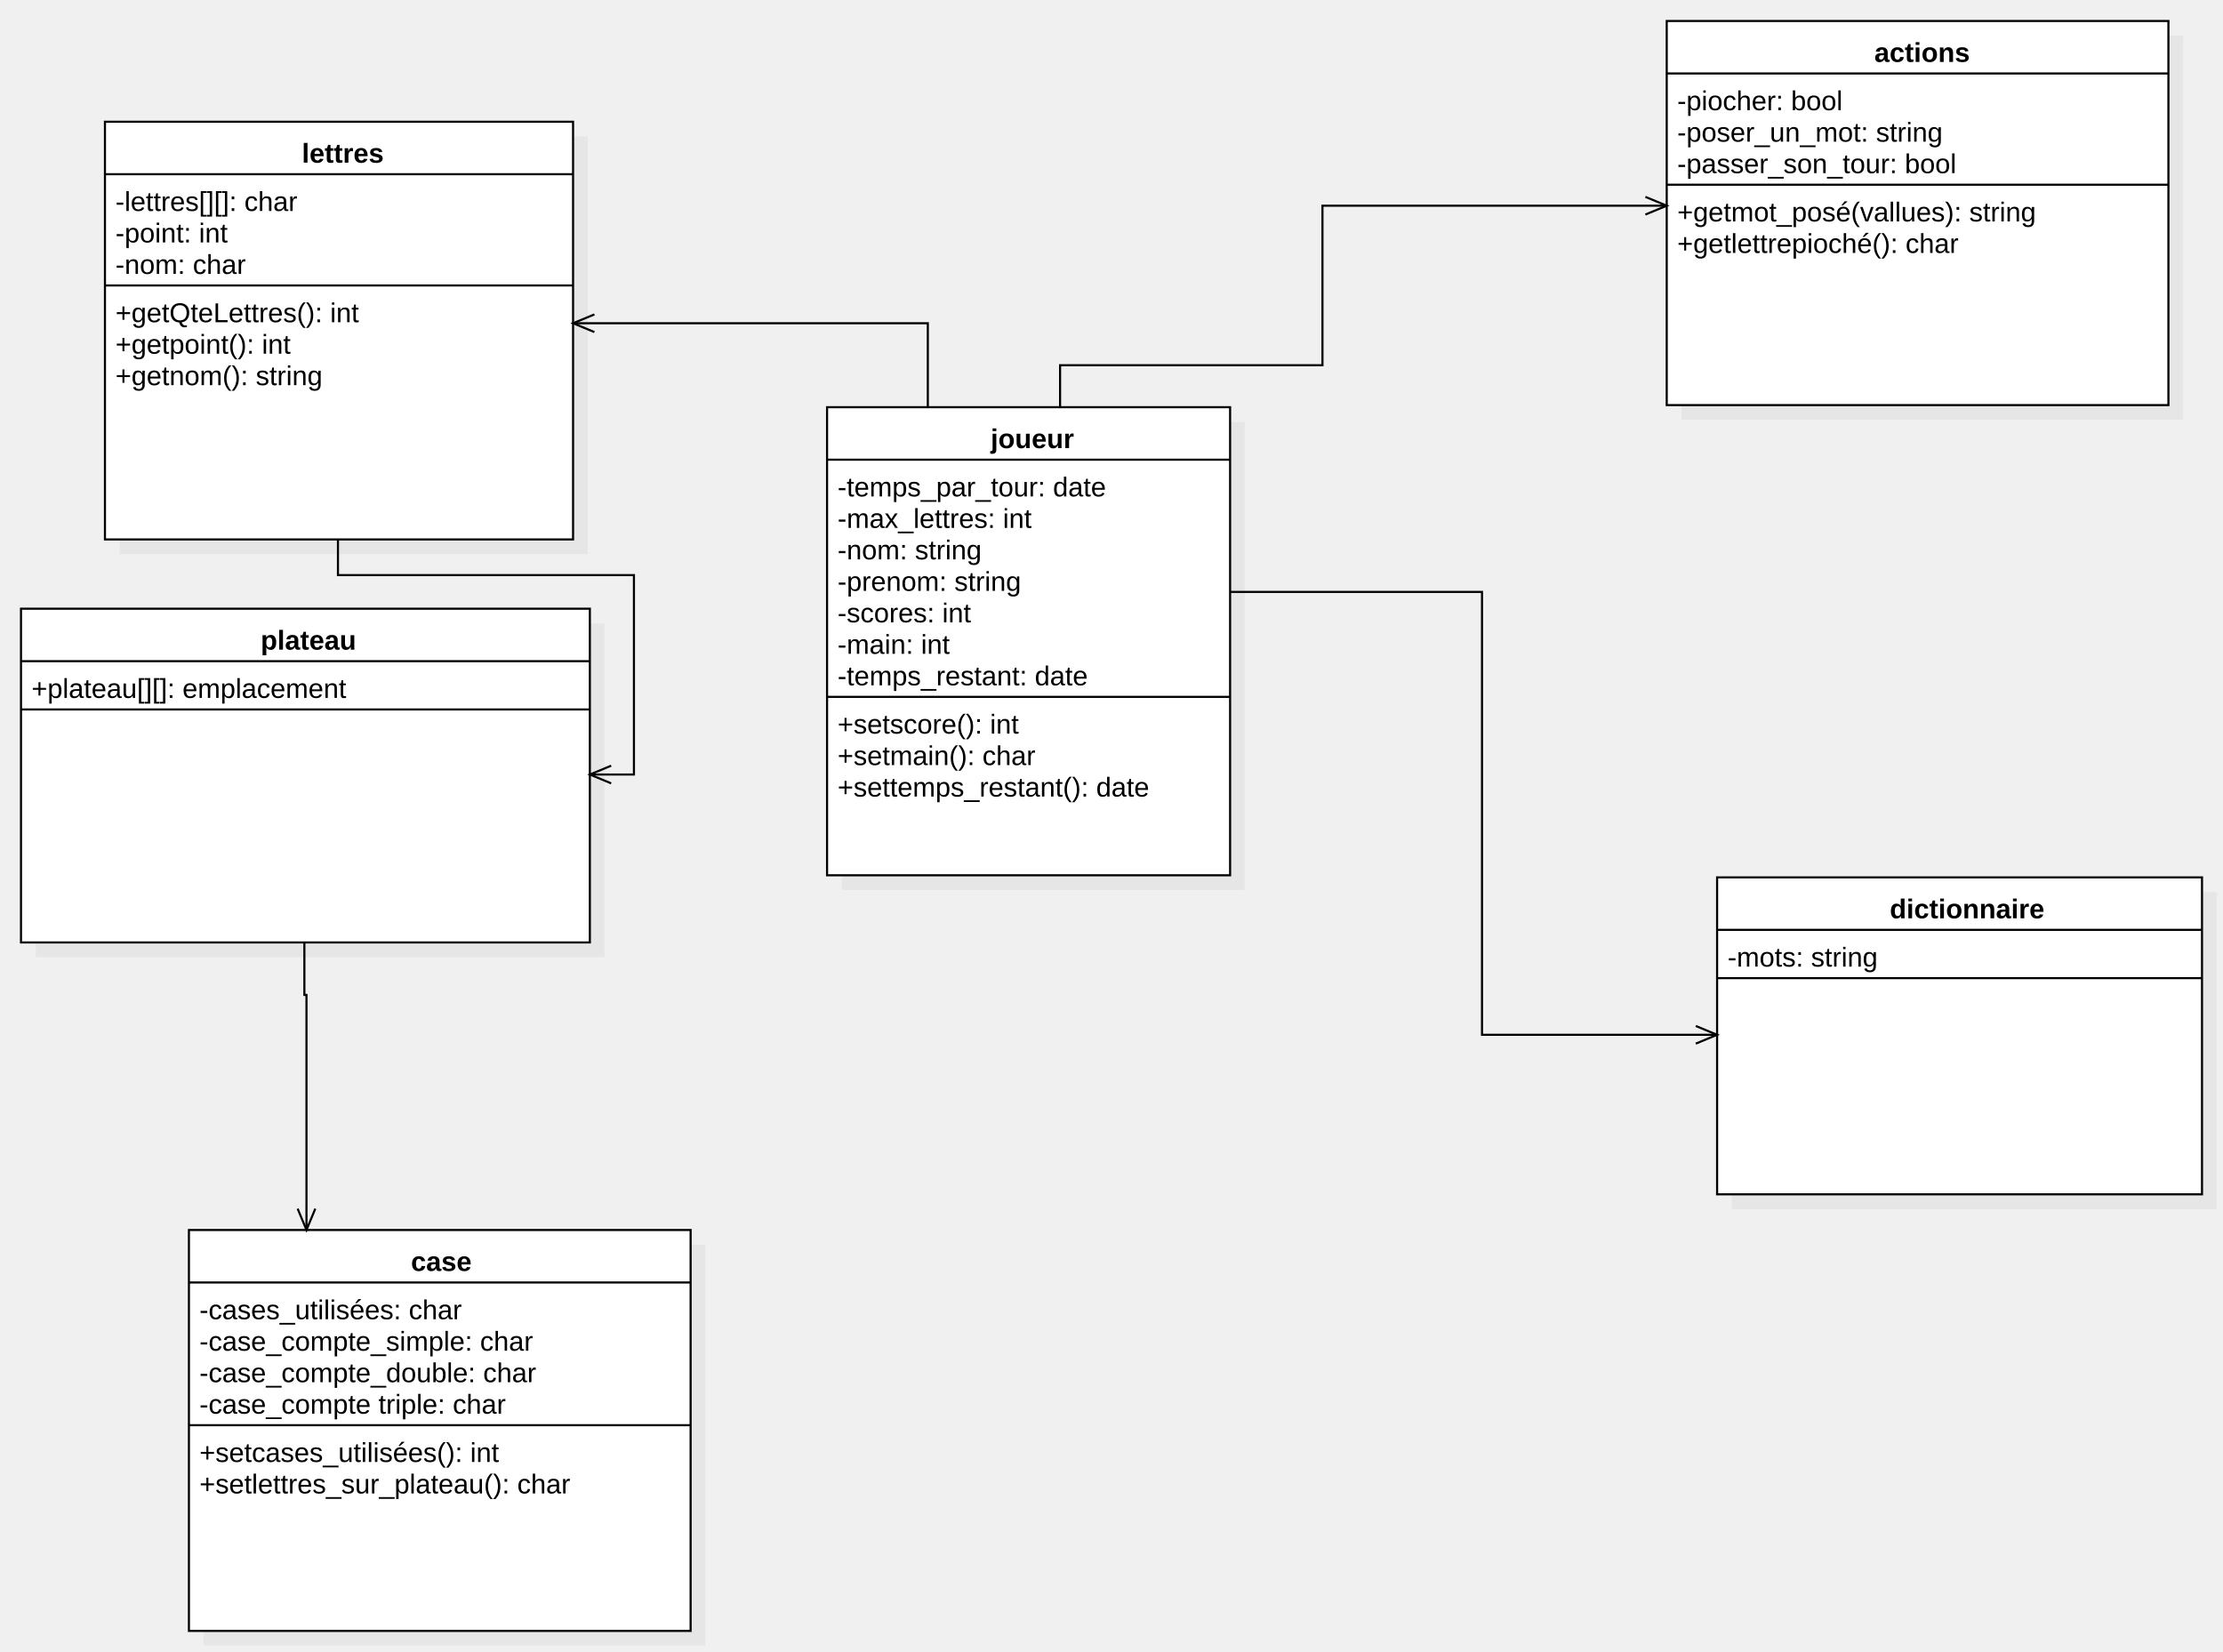
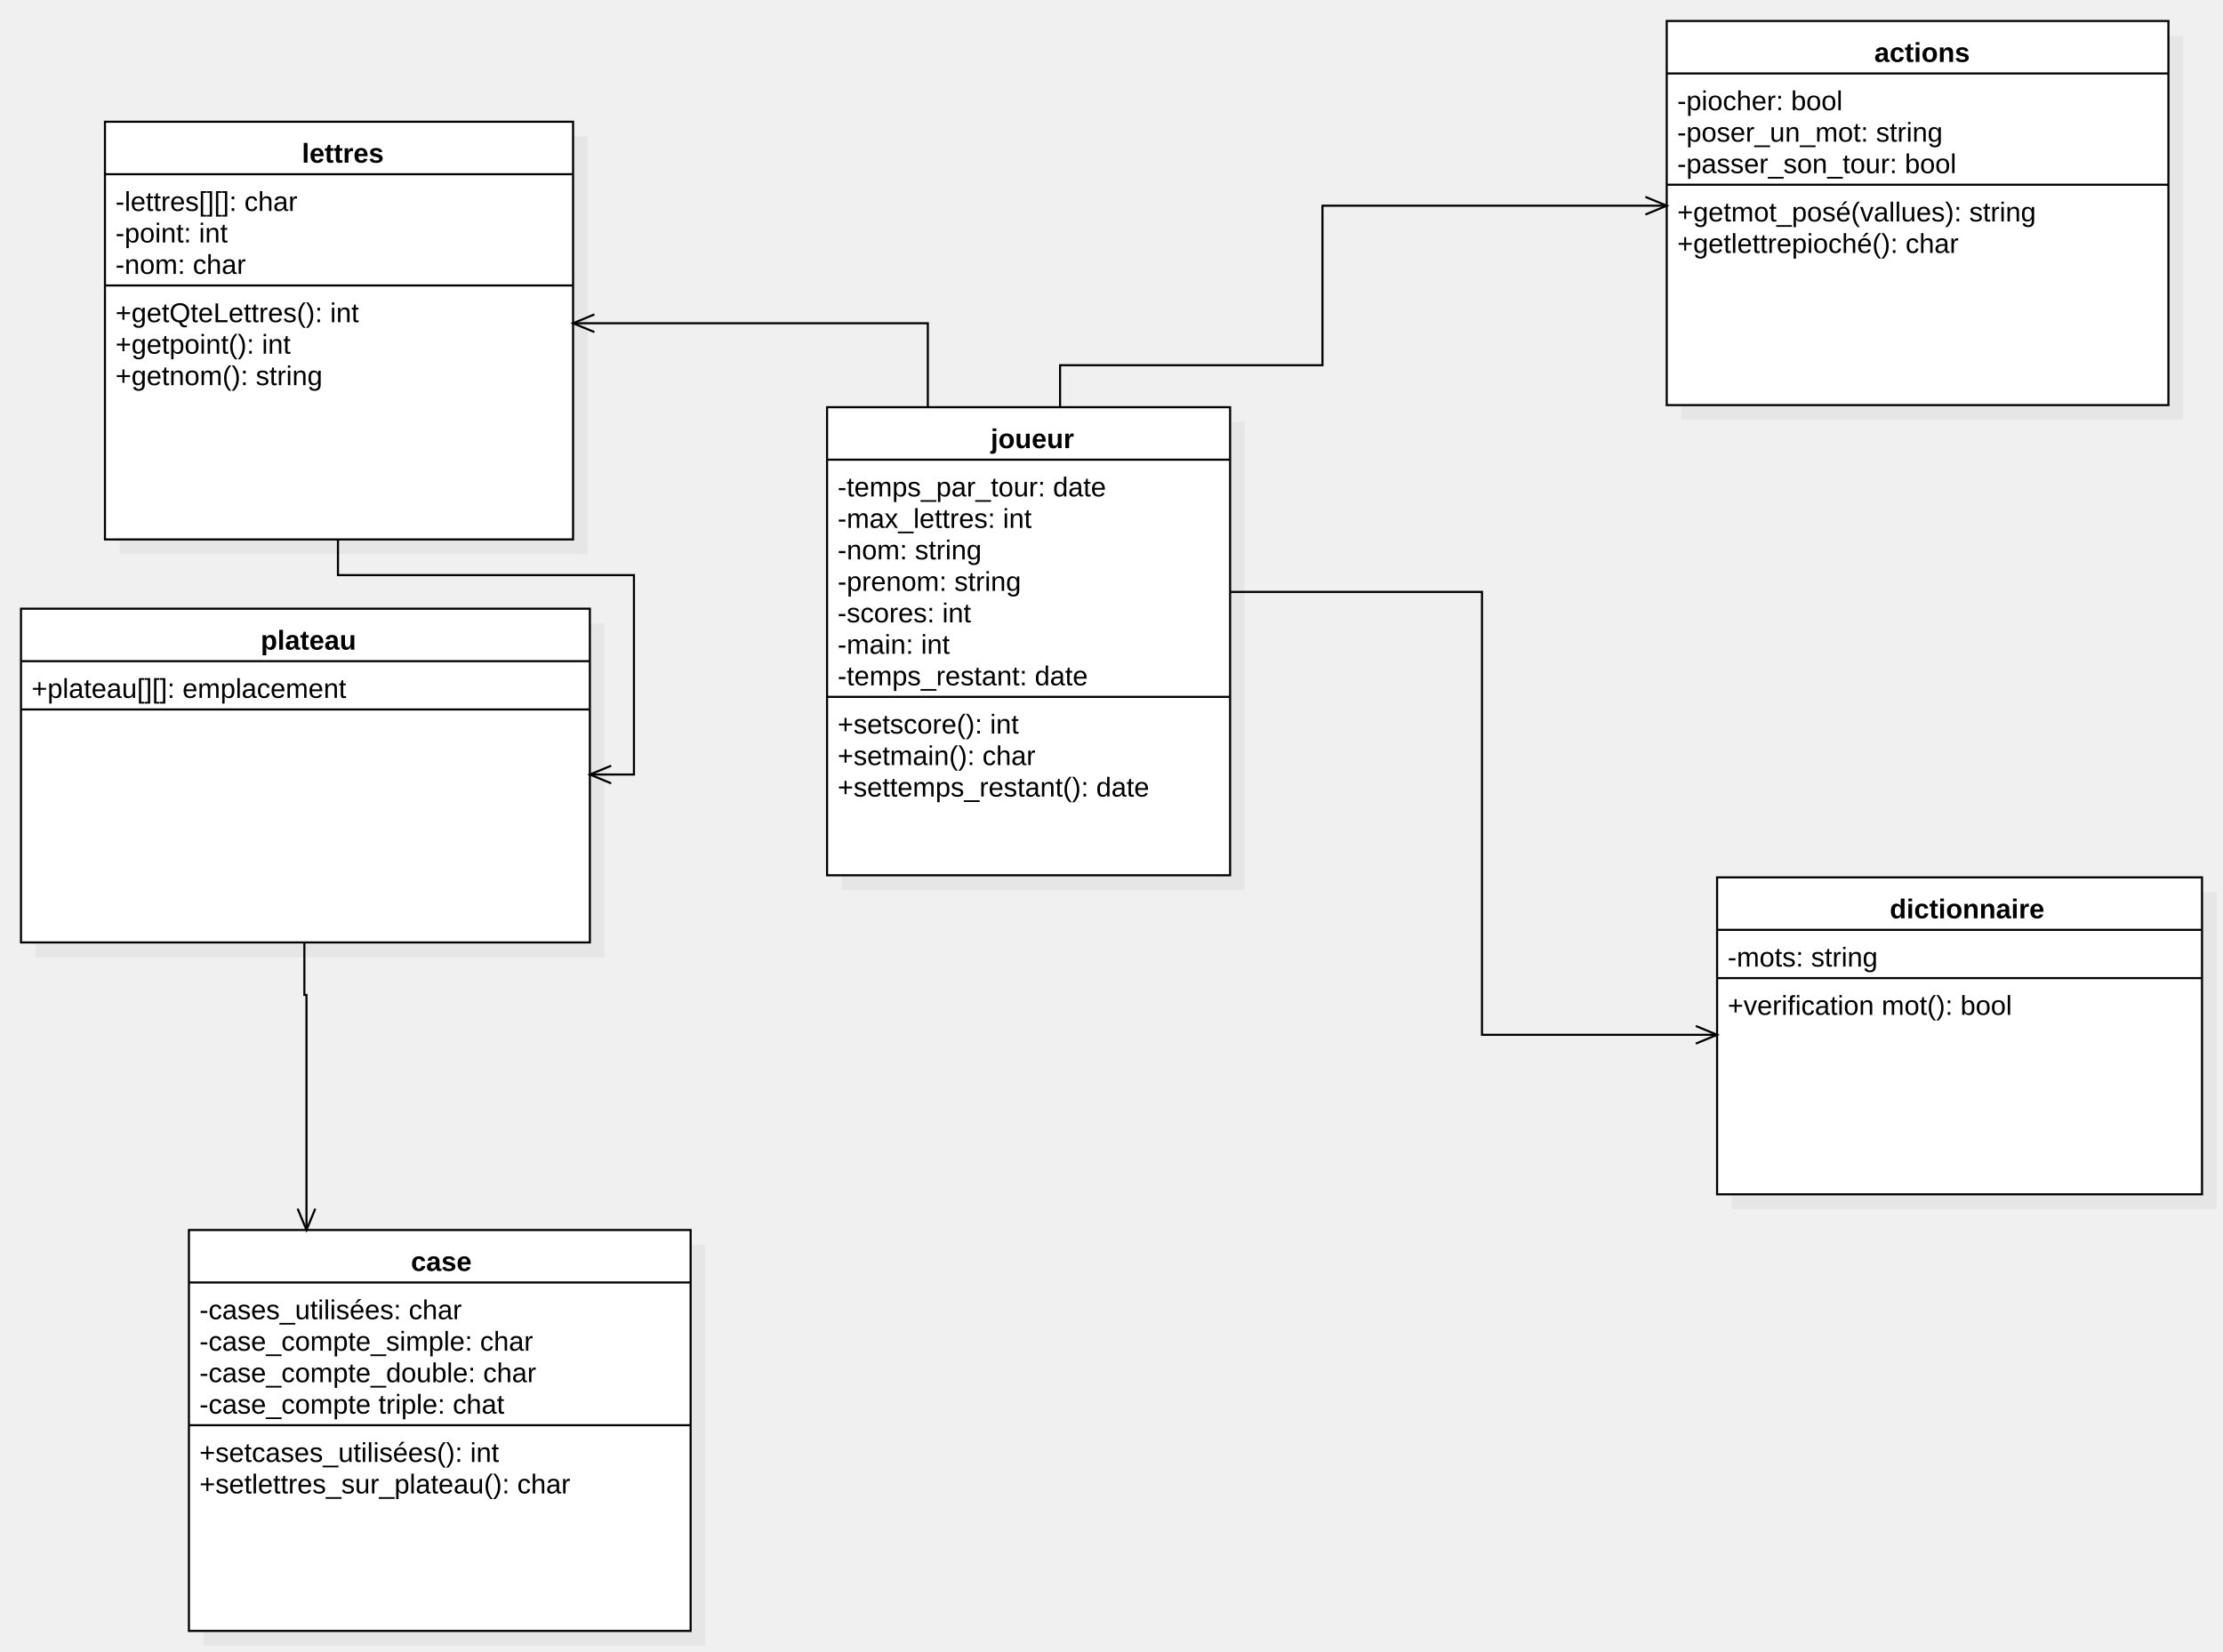
<svg xmlns="http://www.w3.org/2000/svg" version="1.1" width="1059" height="787">
  <defs />
  <g>
    <g transform="translate(-182,-14) scale(1,1)">
      <rect fill="#C0C0C0" stroke="none" x="583" y="215" width="192" height="223" opacity="0.2" />
    </g>
    <g transform="translate(-182,-14) scale(1,1)">
      <rect fill="#ffffff" stroke="none" x="576" y="208" width="192" height="223" />
    </g>
    <g transform="translate(-182,-14) scale(1,1)">
      <path fill="none" stroke="#000000" d="M 576 208 L 768 208 L 768 431 L 576 431 L 576 208 Z Z" stroke-miterlimit="10" />
    </g>
    <g transform="translate(-182,-14) scale(1,1)">
      <path fill="none" stroke="#000000" d="M 576 233 L 768 233" stroke-miterlimit="10" />
    </g>
    <g transform="translate(-182,-14) scale(1,1)">
      <path fill="none" stroke="#000000" d="M 576 346 L 768 346" stroke-miterlimit="10" />
    </g>
    <g transform="translate(-182,-14) scale(1,1)">
      <g>
        <path fill="none" stroke="none" />
        <text fill="#000000" stroke="none" font-family="Arial" font-size="13px" font-style="normal" font-weight="bold" text-decoration="none" x="653.931" y="227.5">joueur</text>
      </g>
    </g>
    <g transform="translate(-182,-14) scale(1,1)">
      <g>
        <path fill="none" stroke="none" />
        <text fill="#000000" stroke="none" font-family="Arial" font-size="13px" font-style="normal" font-weight="normal" text-decoration="none" x="581" y="250.5">-temps_par_tour: date</text>
      </g>
    </g>
    <g transform="translate(-182,-14) scale(1,1)">
      <g>
        <path fill="none" stroke="none" />
        <text fill="#000000" stroke="none" font-family="Arial" font-size="13px" font-style="normal" font-weight="normal" text-decoration="none" x="581" y="265.5">-max_lettres: int</text>
      </g>
    </g>
    <g transform="translate(-182,-14) scale(1,1)">
      <g>
        <path fill="none" stroke="none" />
        <text fill="#000000" stroke="none" font-family="Arial" font-size="13px" font-style="normal" font-weight="normal" text-decoration="none" x="581" y="280.5">-nom: string</text>
      </g>
    </g>
    <g transform="translate(-182,-14) scale(1,1)">
      <g>
        <path fill="none" stroke="none" />
        <text fill="#000000" stroke="none" font-family="Arial" font-size="13px" font-style="normal" font-weight="normal" text-decoration="none" x="581" y="295.5">-prenom: string</text>
      </g>
    </g>
    <g transform="translate(-182,-14) scale(1,1)">
      <g>
        <path fill="none" stroke="none" />
        <text fill="#000000" stroke="none" font-family="Arial" font-size="13px" font-style="normal" font-weight="normal" text-decoration="none" x="581" y="310.5">-scores: int</text>
      </g>
    </g>
    <g transform="translate(-182,-14) scale(1,1)">
      <g>
        <path fill="none" stroke="none" />
        <text fill="#000000" stroke="none" font-family="Arial" font-size="13px" font-style="normal" font-weight="normal" text-decoration="none" x="581" y="325.5">-main: int</text>
      </g>
    </g>
    <g transform="translate(-182,-14) scale(1,1)">
      <g>
        <path fill="none" stroke="none" />
        <text fill="#000000" stroke="none" font-family="Arial" font-size="13px" font-style="normal" font-weight="normal" text-decoration="none" x="581" y="340.5">-temps_restant: date</text>
      </g>
    </g>
    <g transform="translate(-182,-14) scale(1,1)">
      <g>
        <path fill="none" stroke="none" />
        <text fill="#000000" stroke="none" font-family="Arial" font-size="13px" font-style="normal" font-weight="normal" text-decoration="none" x="581" y="363.5">+setscore(): int</text>
      </g>
    </g>
    <g transform="translate(-182,-14) scale(1,1)">
      <g>
        <path fill="none" stroke="none" />
        <text fill="#000000" stroke="none" font-family="Arial" font-size="13px" font-style="normal" font-weight="normal" text-decoration="none" x="581" y="378.5">+setmain(): char</text>
      </g>
    </g>
    <g transform="translate(-182,-14) scale(1,1)">
      <g>
        <path fill="none" stroke="none" />
        <text fill="#000000" stroke="none" font-family="Arial" font-size="13px" font-style="normal" font-weight="normal" text-decoration="none" x="581" y="393.5">+settemps_restant(): date</text>
      </g>
    </g>
    <g transform="translate(-182,-14) scale(1,1)">
      <rect fill="#C0C0C0" stroke="none" x="239" y="79" width="223" height="199" opacity="0.2" />
    </g>
    <g transform="translate(-182,-14) scale(1,1)">
      <rect fill="#ffffff" stroke="none" x="232" y="72" width="223" height="199" />
    </g>
    <g transform="translate(-182,-14) scale(1,1)">
      <path fill="none" stroke="#000000" d="M 232 72 L 455 72 L 455 271 L 232 271 L 232 72 Z Z" stroke-miterlimit="10" />
    </g>
    <g transform="translate(-182,-14) scale(1,1)">
      <path fill="none" stroke="#000000" d="M 232 97 L 455 97" stroke-miterlimit="10" />
    </g>
    <g transform="translate(-182,-14) scale(1,1)">
      <path fill="none" stroke="#000000" d="M 232 150 L 455 150" stroke-miterlimit="10" />
    </g>
    <g transform="translate(-182,-14) scale(1,1)">
      <g>
        <path fill="none" stroke="none" />
        <text fill="#000000" stroke="none" font-family="Arial" font-size="13px" font-style="normal" font-weight="bold" text-decoration="none" x="325.8" y="91.5">lettres</text>
      </g>
    </g>
    <g transform="translate(-182,-14) scale(1,1)">
      <g>
        <path fill="none" stroke="none" />
        <text fill="#000000" stroke="none" font-family="Arial" font-size="13px" font-style="normal" font-weight="normal" text-decoration="none" x="237" y="114.5">-lettres[][]: char</text>
      </g>
    </g>
    <g transform="translate(-182,-14) scale(1,1)">
      <g>
        <path fill="none" stroke="none" />
        <text fill="#000000" stroke="none" font-family="Arial" font-size="13px" font-style="normal" font-weight="normal" text-decoration="none" x="237" y="129.5">-point: int</text>
      </g>
    </g>
    <g transform="translate(-182,-14) scale(1,1)">
      <g>
        <path fill="none" stroke="none" />
        <text fill="#000000" stroke="none" font-family="Arial" font-size="13px" font-style="normal" font-weight="normal" text-decoration="none" x="237" y="144.5">-nom: char</text>
      </g>
    </g>
    <g transform="translate(-182,-14) scale(1,1)">
      <g>
        <path fill="none" stroke="none" />
        <text fill="#000000" stroke="none" font-family="Arial" font-size="13px" font-style="normal" font-weight="normal" text-decoration="none" x="237" y="167.5">+getQteLettres(): int</text>
      </g>
    </g>
    <g transform="translate(-182,-14) scale(1,1)">
      <g>
        <path fill="none" stroke="none" />
        <text fill="#000000" stroke="none" font-family="Arial" font-size="13px" font-style="normal" font-weight="normal" text-decoration="none" x="237" y="182.5">+getpoint(): int</text>
      </g>
    </g>
    <g transform="translate(-182,-14) scale(1,1)">
      <g>
        <path fill="none" stroke="none" />
        <text fill="#000000" stroke="none" font-family="Arial" font-size="13px" font-style="normal" font-weight="normal" text-decoration="none" x="237" y="197.5">+getnom(): string</text>
      </g>
    </g>
    <g transform="translate(-182,-14) scale(1,1)">
      <rect fill="#C0C0C0" stroke="none" x="279" y="607" width="239" height="191" opacity="0.2" />
    </g>
    <g transform="translate(-182,-14) scale(1,1)">
      <rect fill="#ffffff" stroke="none" x="272" y="600" width="239" height="191" />
    </g>
    <g transform="translate(-182,-14) scale(1,1)">
      <path fill="none" stroke="#000000" d="M 272 600 L 511 600 L 511 791 L 272 791 L 272 600 Z Z" stroke-miterlimit="10" />
    </g>
    <g transform="translate(-182,-14) scale(1,1)">
      <path fill="none" stroke="#000000" d="M 272 625 L 511 625" stroke-miterlimit="10" />
    </g>
    <g transform="translate(-182,-14) scale(1,1)">
      <path fill="none" stroke="#000000" d="M 272 693 L 511 693" stroke-miterlimit="10" />
    </g>
    <g transform="translate(-182,-14) scale(1,1)">
      <g>
        <path fill="none" stroke="none" />
        <text fill="#000000" stroke="none" font-family="Arial" font-size="13px" font-style="normal" font-weight="bold" text-decoration="none" x="377.77" y="619.5">case</text>
      </g>
    </g>
    <g transform="translate(-182,-14) scale(1,1)">
      <g>
        <path fill="none" stroke="none" />
        <text fill="#000000" stroke="none" font-family="Arial" font-size="13px" font-style="normal" font-weight="normal" text-decoration="none" x="277" y="642.5">-cases_utilisées: char</text>
      </g>
    </g>
    <g transform="translate(-182,-14) scale(1,1)">
      <g>
        <path fill="none" stroke="none" />
        <text fill="#000000" stroke="none" font-family="Arial" font-size="13px" font-style="normal" font-weight="normal" text-decoration="none" x="277" y="657.5">-case_compte_simple: char</text>
      </g>
    </g>
    <g transform="translate(-182,-14) scale(1,1)">
      <g>
        <path fill="none" stroke="none" />
        <text fill="#000000" stroke="none" font-family="Arial" font-size="13px" font-style="normal" font-weight="normal" text-decoration="none" x="277" y="672.5">-case_compte_double: char</text>
      </g>
    </g>
    <g transform="translate(-182,-14) scale(1,1)">
      <g>
        <path fill="none" stroke="none" />
-         <text fill="#000000" stroke="none" font-family="Arial" font-size="13px" font-style="normal" font-weight="normal" text-decoration="none" x="277" y="687.5">-case_compte triple: char</text>
+         <text fill="#000000" stroke="none" font-family="Arial" font-size="13px" font-style="normal" font-weight="normal" text-decoration="none" x="277" y="687.5">-case_compte triple: chat</text>
      </g>
    </g>
    <g transform="translate(-182,-14) scale(1,1)">
      <g>
        <path fill="none" stroke="none" />
        <text fill="#000000" stroke="none" font-family="Arial" font-size="13px" font-style="normal" font-weight="normal" text-decoration="none" x="277" y="710.5">+setcases_utilisées(): int</text>
      </g>
    </g>
    <g transform="translate(-182,-14) scale(1,1)">
      <g>
        <path fill="none" stroke="none" />
        <text fill="#000000" stroke="none" font-family="Arial" font-size="13px" font-style="normal" font-weight="normal" text-decoration="none" x="277" y="725.5">+setlettres_sur_plateau(): char</text>
      </g>
    </g>
    <g transform="translate(-182,-14) scale(1,1)">
      <rect fill="#C0C0C0" stroke="none" x="1007" y="439" width="231" height="151" opacity="0.2" />
    </g>
    <g transform="translate(-182,-14) scale(1,1)">
      <rect fill="#ffffff" stroke="none" x="1000" y="432" width="231" height="151" />
    </g>
    <g transform="translate(-182,-14) scale(1,1)">
      <path fill="none" stroke="#000000" d="M 1000 432 L 1231 432 L 1231 583 L 1000 583 L 1000 432 Z Z" stroke-miterlimit="10" />
    </g>
    <g transform="translate(-182,-14) scale(1,1)">
      <path fill="none" stroke="#000000" d="M 1000 457 L 1231 457" stroke-miterlimit="10" />
    </g>
    <g transform="translate(-182,-14) scale(1,1)">
      <path fill="none" stroke="#000000" d="M 1000 480 L 1231 480" stroke-miterlimit="10" />
    </g>
    <g transform="translate(-182,-14) scale(1,1)">
      <g>
        <path fill="none" stroke="none" />
        <text fill="#000000" stroke="none" font-family="Arial" font-size="13px" font-style="normal" font-weight="bold" text-decoration="none" x="1082.257" y="451.5">dictionnaire</text>
      </g>
    </g>
    <g transform="translate(-182,-14) scale(1,1)">
      <g>
        <path fill="none" stroke="none" />
        <text fill="#000000" stroke="none" font-family="Arial" font-size="13px" font-style="normal" font-weight="normal" text-decoration="none" x="1005" y="474.5">-mots: string</text>
+       </g>
+     </g>
+     <g transform="translate(-182,-14) scale(1,1)">
+       <g>
+         <path fill="none" stroke="none" />
+         <text fill="#000000" stroke="none" font-family="Arial" font-size="13px" font-style="normal" font-weight="normal" text-decoration="none" x="1005" y="497.5">+verification mot(): bool</text>
      </g>
    </g>
    <g transform="translate(-182,-14) scale(1,1)">
      <path fill="none" stroke="#000000" d="M 624 208 L 624 168 L 455 168" stroke-miterlimit="10" />
    </g>
    <g transform="translate(-182,-14) scale(1,1)">
      <path fill="none" stroke="#000000" d="M 465.163 163.79 L 455 168 L 465.163 172.21" stroke-miterlimit="10" />
    </g>
    <g transform="translate(-182,-14) scale(1,1)">
      <path fill="none" stroke="#000000" d="M 768 296 L 888 296 L 888 507 L 1000 507" stroke-miterlimit="10" />
    </g>
    <g transform="translate(-182,-14) scale(1,1)">
      <path fill="none" stroke="#000000" d="M 989.837 511.21 L 1000 507 L 989.837 502.79" stroke-miterlimit="10" />
    </g>
    <g transform="translate(-182,-14) scale(1,1)">
      <rect fill="#C0C0C0" stroke="none" x="983" y="31" width="239" height="183" opacity="0.2" />
    </g>
    <g transform="translate(-182,-14) scale(1,1)">
      <rect fill="#ffffff" stroke="none" x="976" y="24" width="239" height="183" />
    </g>
    <g transform="translate(-182,-14) scale(1,1)">
      <path fill="none" stroke="#000000" d="M 976 24 L 1215 24 L 1215 207 L 976 207 L 976 24 Z Z" stroke-miterlimit="10" />
    </g>
    <g transform="translate(-182,-14) scale(1,1)">
      <path fill="none" stroke="#000000" d="M 976 49 L 1215 49" stroke-miterlimit="10" />
    </g>
    <g transform="translate(-182,-14) scale(1,1)">
      <path fill="none" stroke="#000000" d="M 976 102 L 1215 102" stroke-miterlimit="10" />
    </g>
    <g transform="translate(-182,-14) scale(1,1)">
      <g>
        <path fill="none" stroke="none" />
        <text fill="#000000" stroke="none" font-family="Arial" font-size="13px" font-style="normal" font-weight="bold" text-decoration="none" x="1074.905" y="43.5">actions</text>
      </g>
    </g>
    <g transform="translate(-182,-14) scale(1,1)">
      <g>
        <path fill="none" stroke="none" />
        <text fill="#000000" stroke="none" font-family="Arial" font-size="13px" font-style="normal" font-weight="normal" text-decoration="none" x="981" y="66.5">-piocher: bool</text>
      </g>
    </g>
    <g transform="translate(-182,-14) scale(1,1)">
      <g>
        <path fill="none" stroke="none" />
        <text fill="#000000" stroke="none" font-family="Arial" font-size="13px" font-style="normal" font-weight="normal" text-decoration="none" x="981" y="81.5">-poser_un_mot: string</text>
      </g>
    </g>
    <g transform="translate(-182,-14) scale(1,1)">
      <g>
        <path fill="none" stroke="none" />
        <text fill="#000000" stroke="none" font-family="Arial" font-size="13px" font-style="normal" font-weight="normal" text-decoration="none" x="981" y="96.5">-passer_son_tour: bool</text>
      </g>
    </g>
    <g transform="translate(-182,-14) scale(1,1)">
      <g>
        <path fill="none" stroke="none" />
        <text fill="#000000" stroke="none" font-family="Arial" font-size="13px" font-style="normal" font-weight="normal" text-decoration="none" x="981" y="119.5">+getmot_posé(vallues): string</text>
      </g>
    </g>
    <g transform="translate(-182,-14) scale(1,1)">
      <g>
        <path fill="none" stroke="none" />
        <text fill="#000000" stroke="none" font-family="Arial" font-size="13px" font-style="normal" font-weight="normal" text-decoration="none" x="981" y="134.5">+getlettrepioché(): char</text>
      </g>
    </g>
    <g transform="translate(-182,-14) scale(1,1)">
      <path fill="none" stroke="#000000" d="M 687 208 L 687 188 L 812 188 L 812 112 L 976 112" stroke-miterlimit="10" />
    </g>
    <g transform="translate(-182,-14) scale(1,1)">
      <path fill="none" stroke="#000000" d="M 965.837 116.21 L 976 112 L 965.837 107.79" stroke-miterlimit="10" />
    </g>
    <g transform="translate(-182,-14) scale(1,1)">
      <rect fill="#C0C0C0" stroke="none" x="199" y="311" width="271" height="159" opacity="0.2" />
    </g>
    <g transform="translate(-182,-14) scale(1,1)">
      <rect fill="#ffffff" stroke="none" x="192" y="304" width="271" height="159" />
    </g>
    <g transform="translate(-182,-14) scale(1,1)">
      <path fill="none" stroke="#000000" d="M 192 304 L 463 304 L 463 463 L 192 463 L 192 304 Z Z" stroke-miterlimit="10" />
    </g>
    <g transform="translate(-182,-14) scale(1,1)">
      <path fill="none" stroke="#000000" d="M 192 329 L 463 329" stroke-miterlimit="10" />
    </g>
    <g transform="translate(-182,-14) scale(1,1)">
      <path fill="none" stroke="#000000" d="M 192 352 L 463 352" stroke-miterlimit="10" />
    </g>
    <g transform="translate(-182,-14) scale(1,1)">
      <g>
        <path fill="none" stroke="none" />
        <text fill="#000000" stroke="none" font-family="Arial" font-size="13px" font-style="normal" font-weight="bold" text-decoration="none" x="306.175" y="323.5">plateau</text>
      </g>
    </g>
    <g transform="translate(-182,-14) scale(1,1)">
      <g>
        <path fill="none" stroke="none" />
        <text fill="#000000" stroke="none" font-family="Arial" font-size="13px" font-style="normal" font-weight="normal" text-decoration="none" x="197" y="346.5">+plateau[][]: emplacement</text>
      </g>
    </g>
    <g transform="translate(-182,-14) scale(1,1)">
      <path fill="none" stroke="#000000" d="M 343 271 L 343 288 L 484 288 L 484 383 L 463 383" stroke-miterlimit="10" />
    </g>
    <g transform="translate(-182,-14) scale(1,1)">
      <path fill="none" stroke="#000000" d="M 473.163 378.79 L 463 383 L 473.163 387.21" stroke-miterlimit="10" />
    </g>
    <g transform="translate(-182,-14) scale(1,1)">
      <path fill="none" stroke="#000000" d="M 327 463 L 327 488 L 328 488 L 328 600" stroke-miterlimit="10" />
    </g>
    <g transform="translate(-182,-14) scale(1,1)">
      <path fill="none" stroke="#000000" d="M 323.79 589.837 L 328 600 L 332.21 589.837" stroke-miterlimit="10" />
    </g>
  </g>
</svg>
